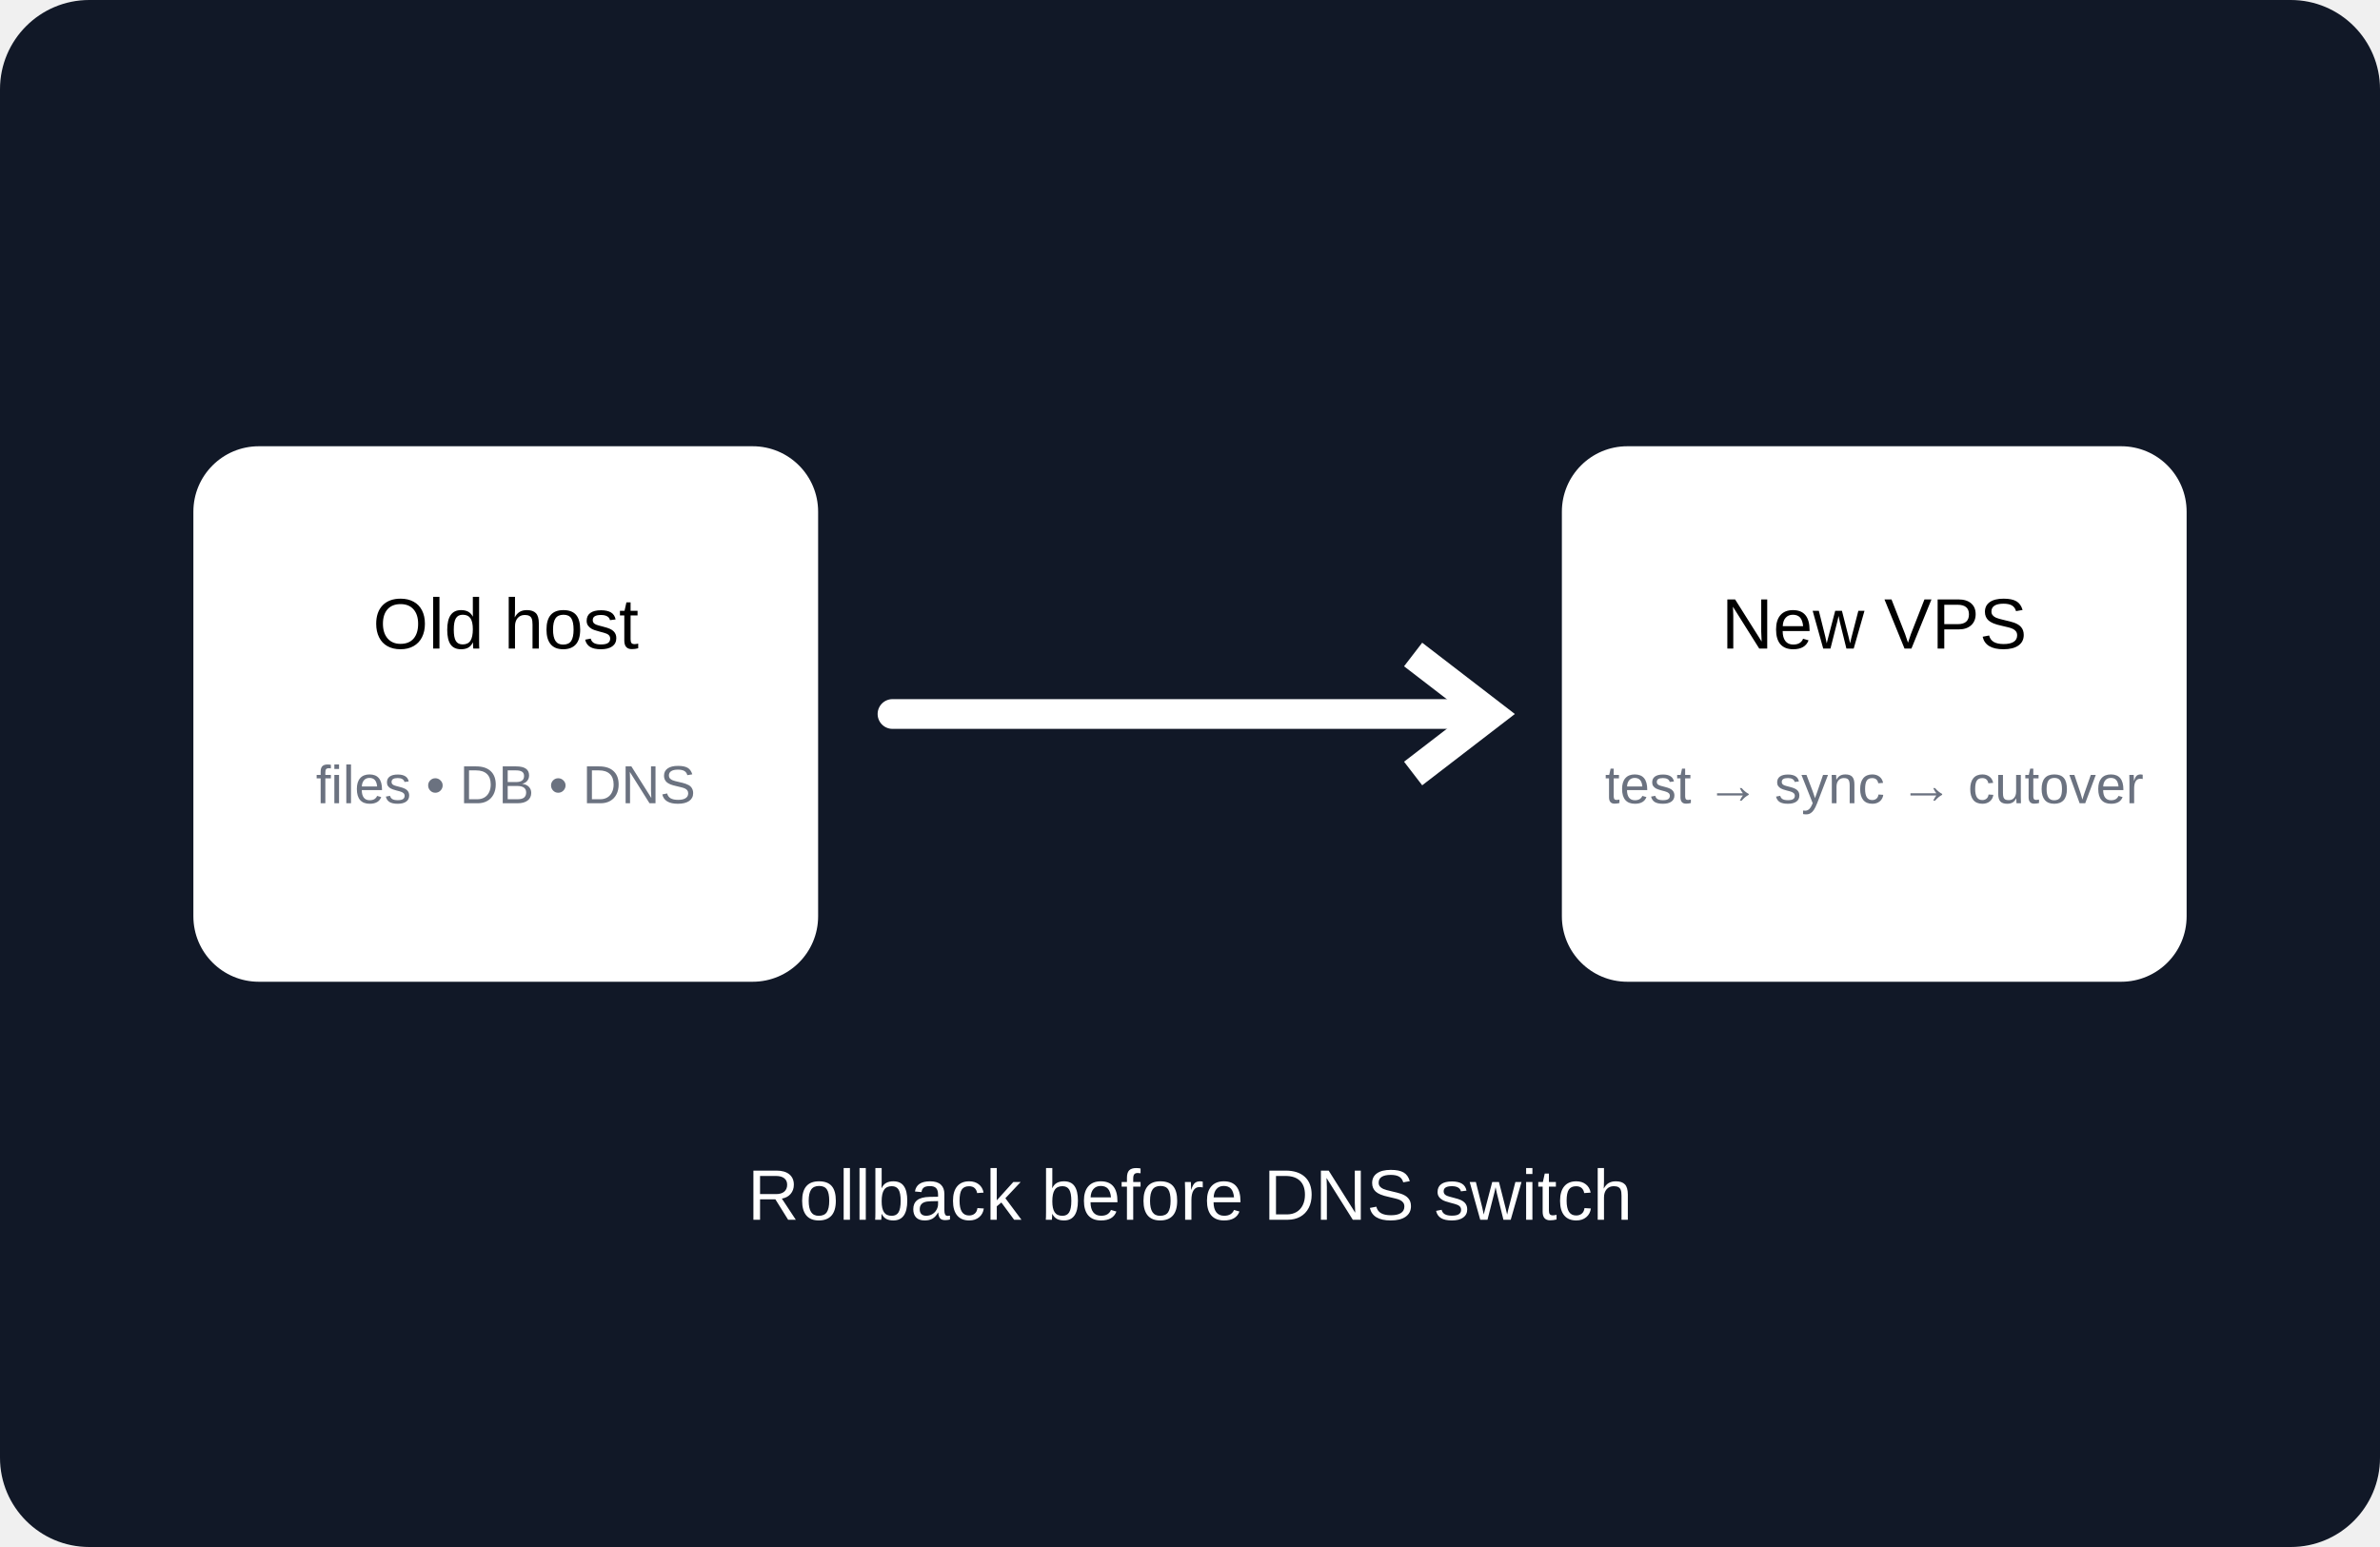
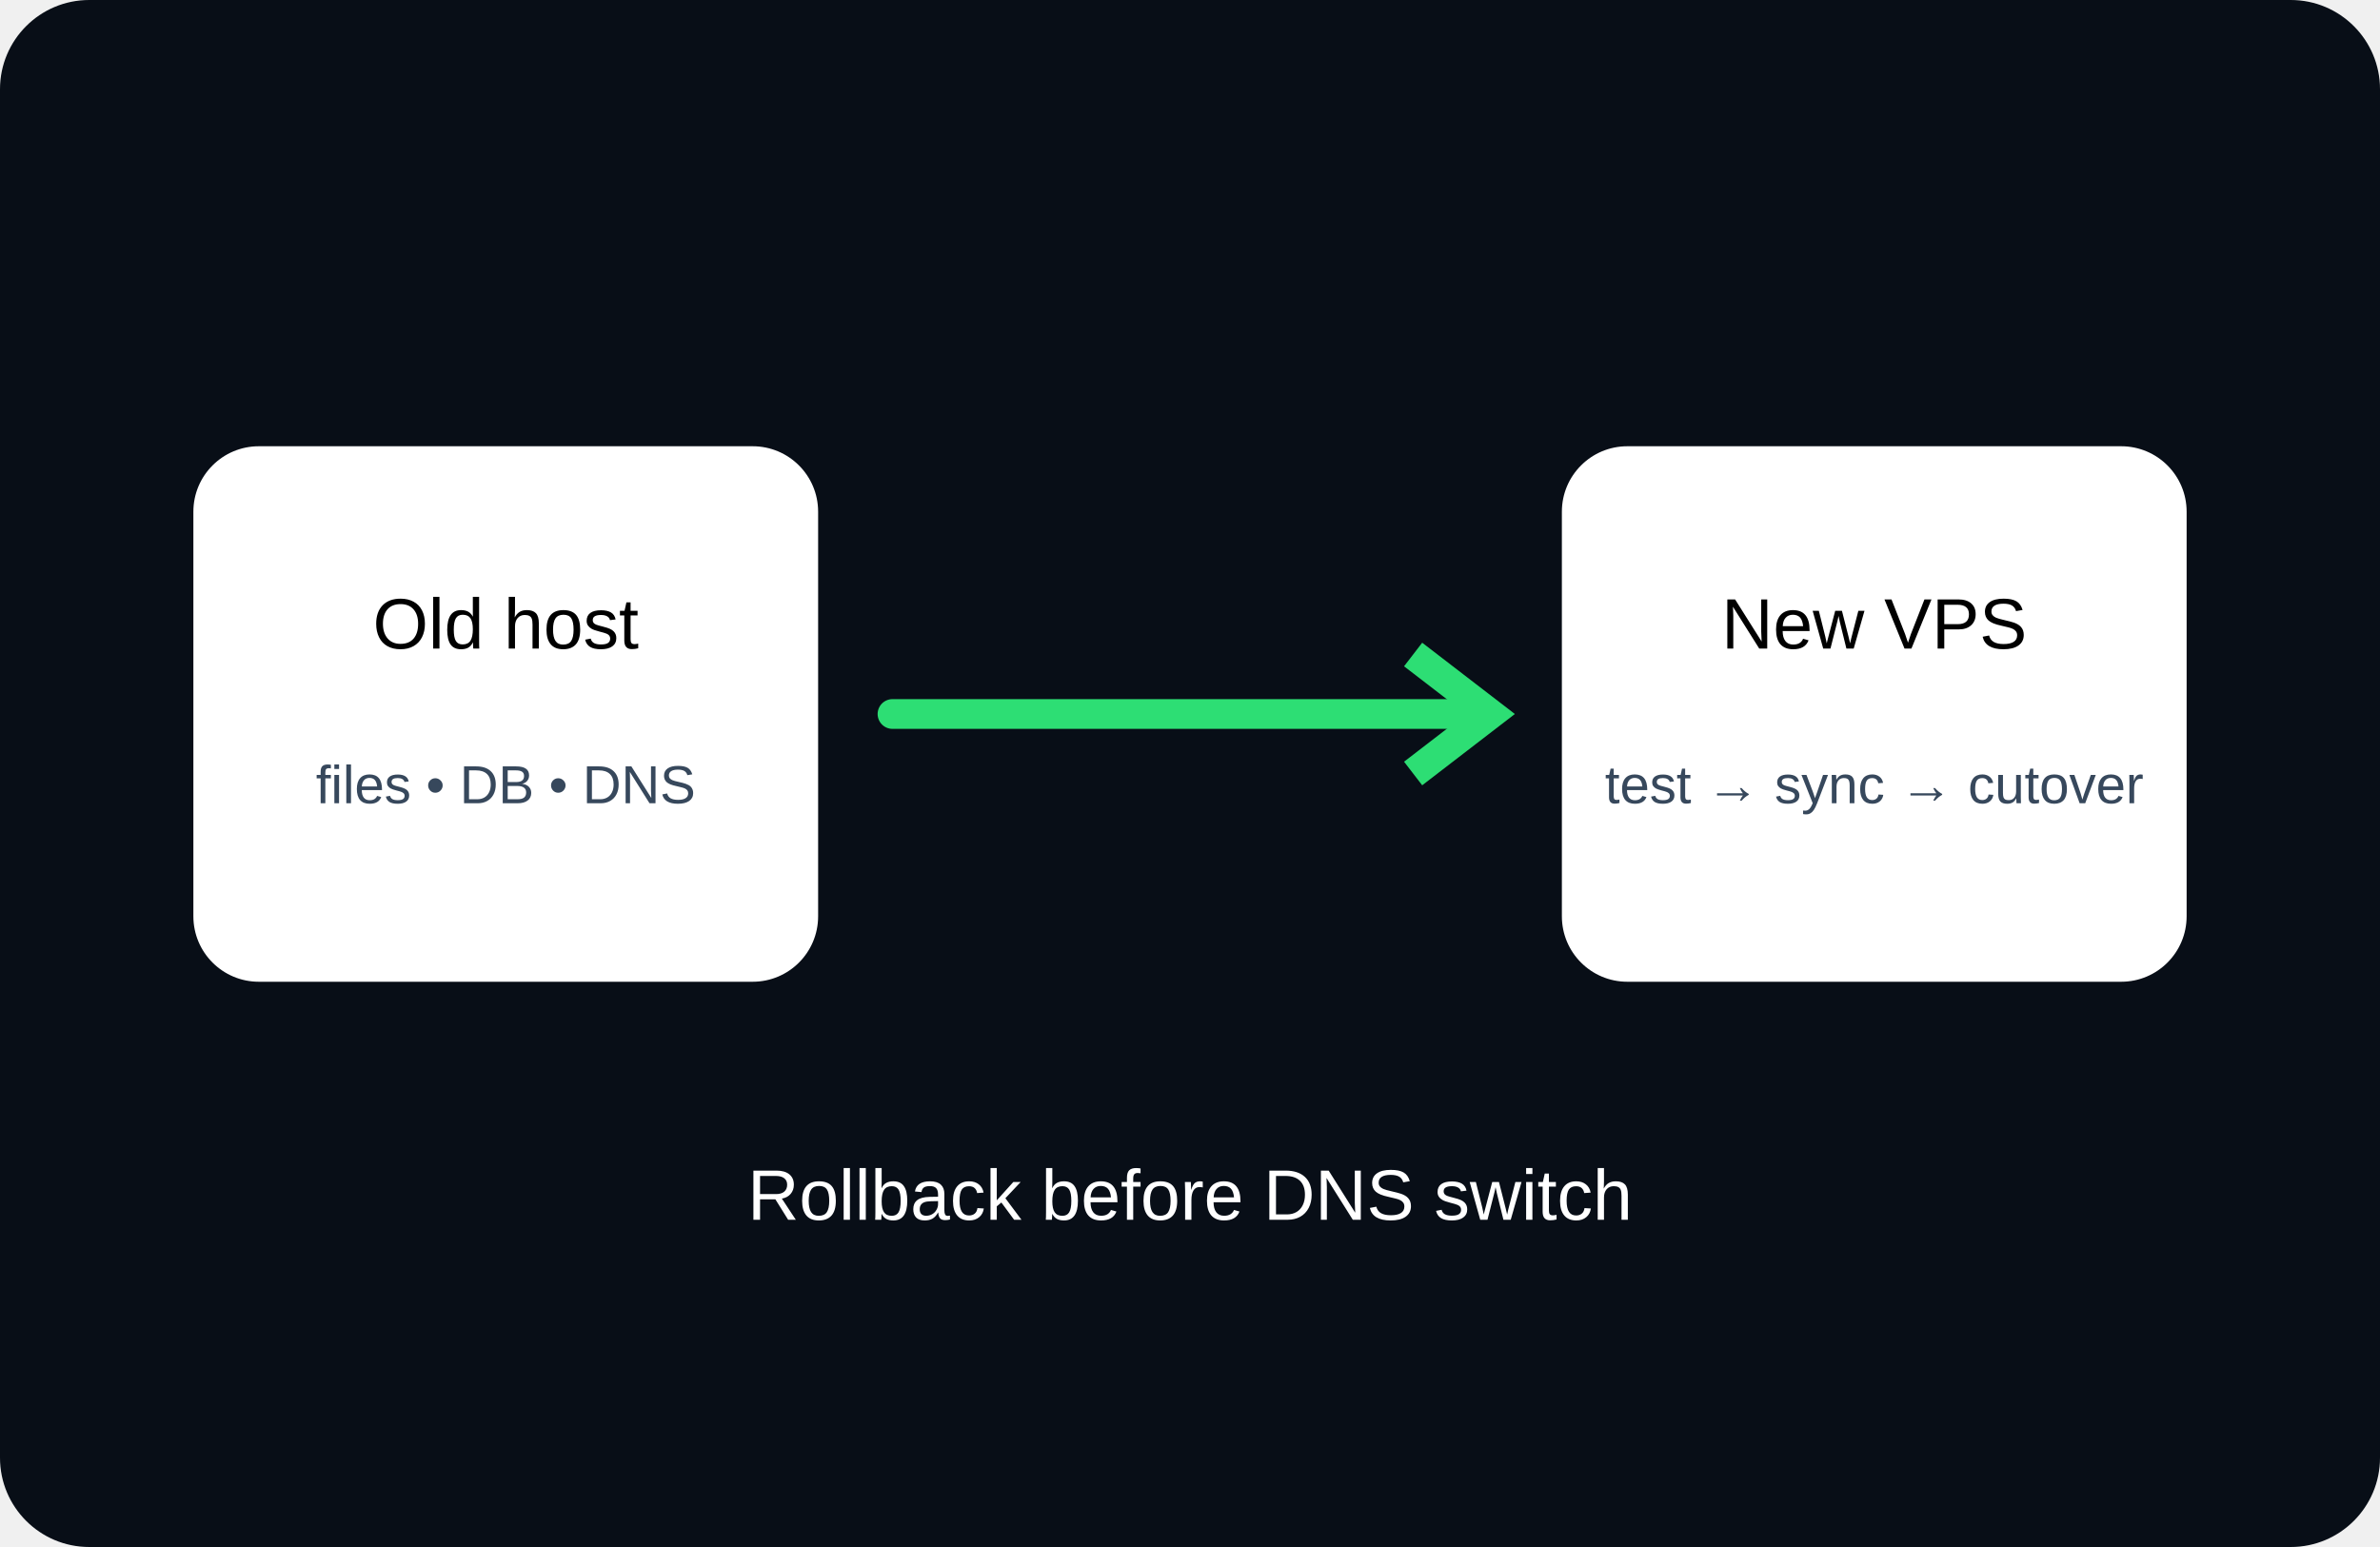
<svg xmlns="http://www.w3.org/2000/svg" viewBox="0 0 800 520" role="img" aria-labelledby="t">
-   <rect width="800" height="520" rx="30" fill="#111827" />
+   <rect width="800" height="520" rx="30" fill="#080e17" />
  <rect x="65" y="150" width="210" height="180" rx="22" fill="#fff" />
  <text x="170" y="218" font-family="Arial,sans-serif" font-size="24" text-anchor="middle">Old host</text>
-   <text x="170" y="270" font-family="Arial,sans-serif" font-size="18" text-anchor="middle" fill="#6b7280">files • DB • DNS</text>
-   <path d="M300 240h190" stroke="#fff" stroke-width="10" stroke-linecap="round" />
-   <path d="m475 220 26 20-26 20" fill="none" stroke="#fff" stroke-width="10" />
+   <text x="170" y="270" font-family="Arial,sans-serif" font-size="18" text-anchor="middle" fill="#37485c">files • DB • DNS</text>
+   <path d="M300 240h190" stroke="#2dde74" stroke-width="10" stroke-linecap="round" />
+   <path d="m475 220 26 20-26 20" fill="none" stroke="#2dde74" stroke-width="10" />
  <rect x="525" y="150" width="210" height="180" rx="22" fill="#fff" />
  <text x="630" y="218" font-family="Arial,sans-serif" font-size="24" text-anchor="middle">New VPS</text>
-   <text x="630" y="270" font-family="Arial,sans-serif" font-size="18" text-anchor="middle" fill="#6b7280">test → sync → cutover</text>
+   <text x="630" y="270" font-family="Arial,sans-serif" font-size="18" text-anchor="middle" fill="#37485c">test → sync → cutover</text>
  <text x="400" y="410" font-family="Arial,sans-serif" font-size="24" text-anchor="middle" fill="#fff">Rollback before DNS switch</text>
</svg>
